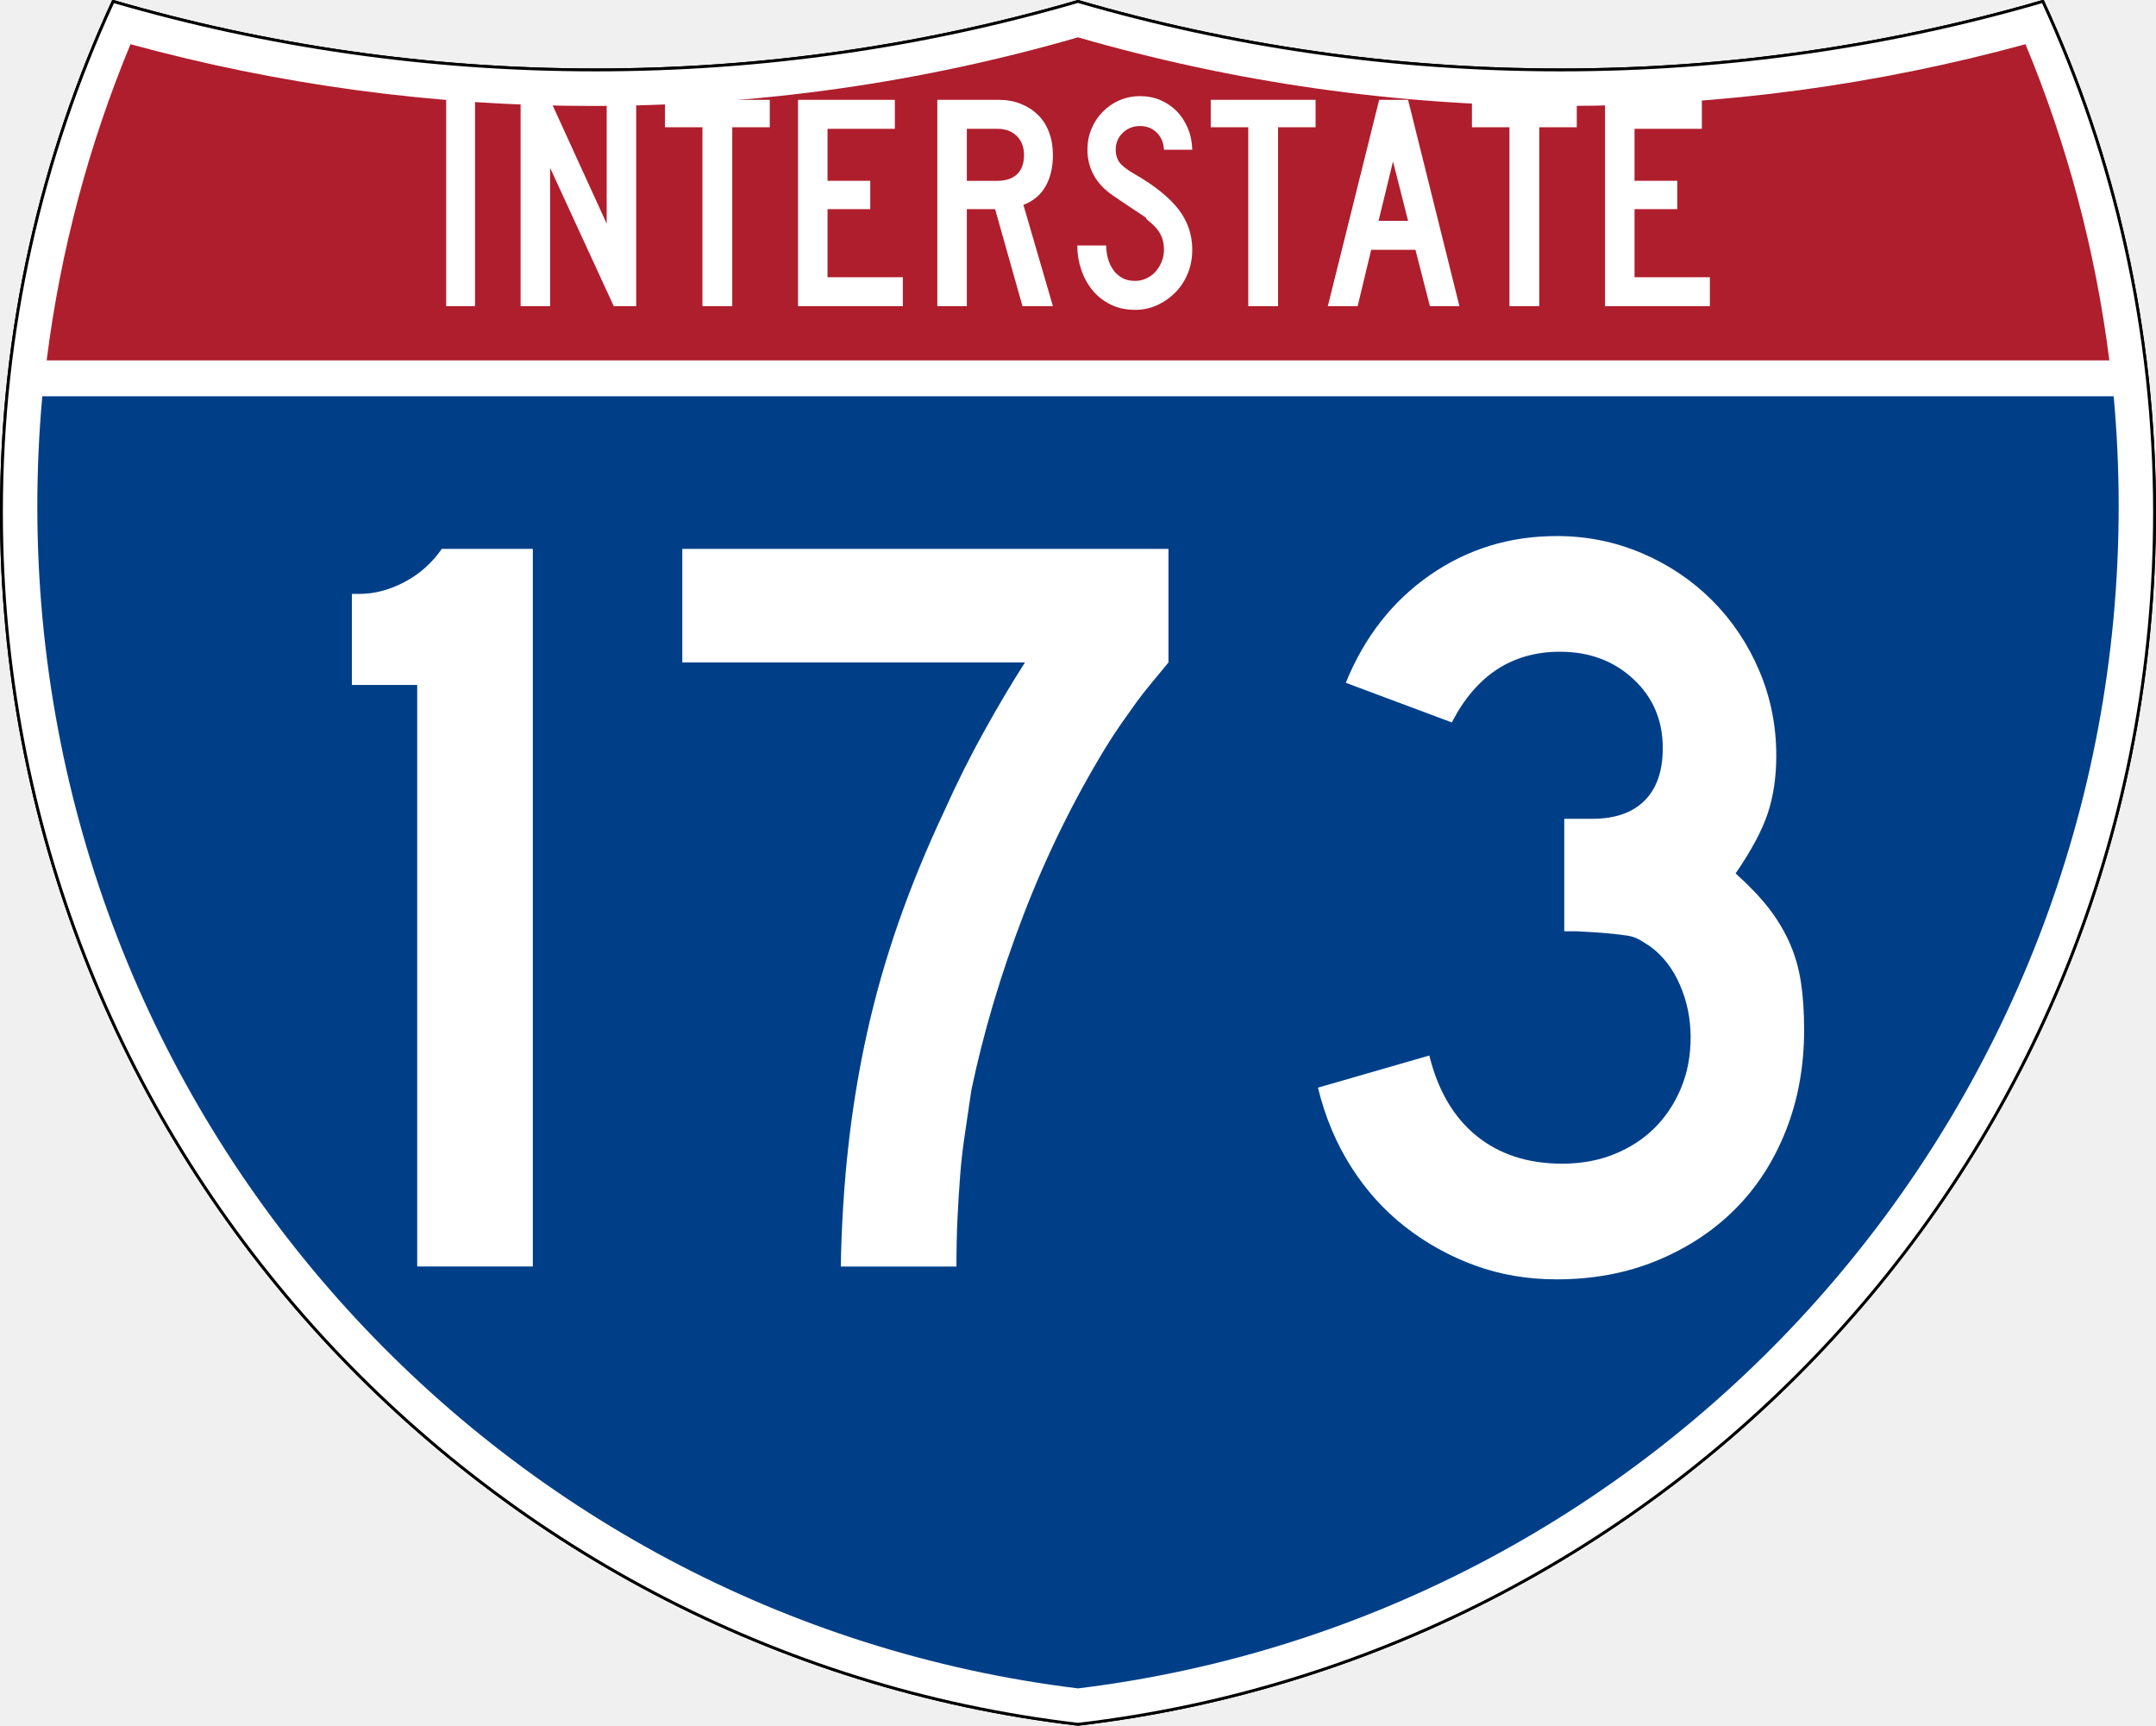
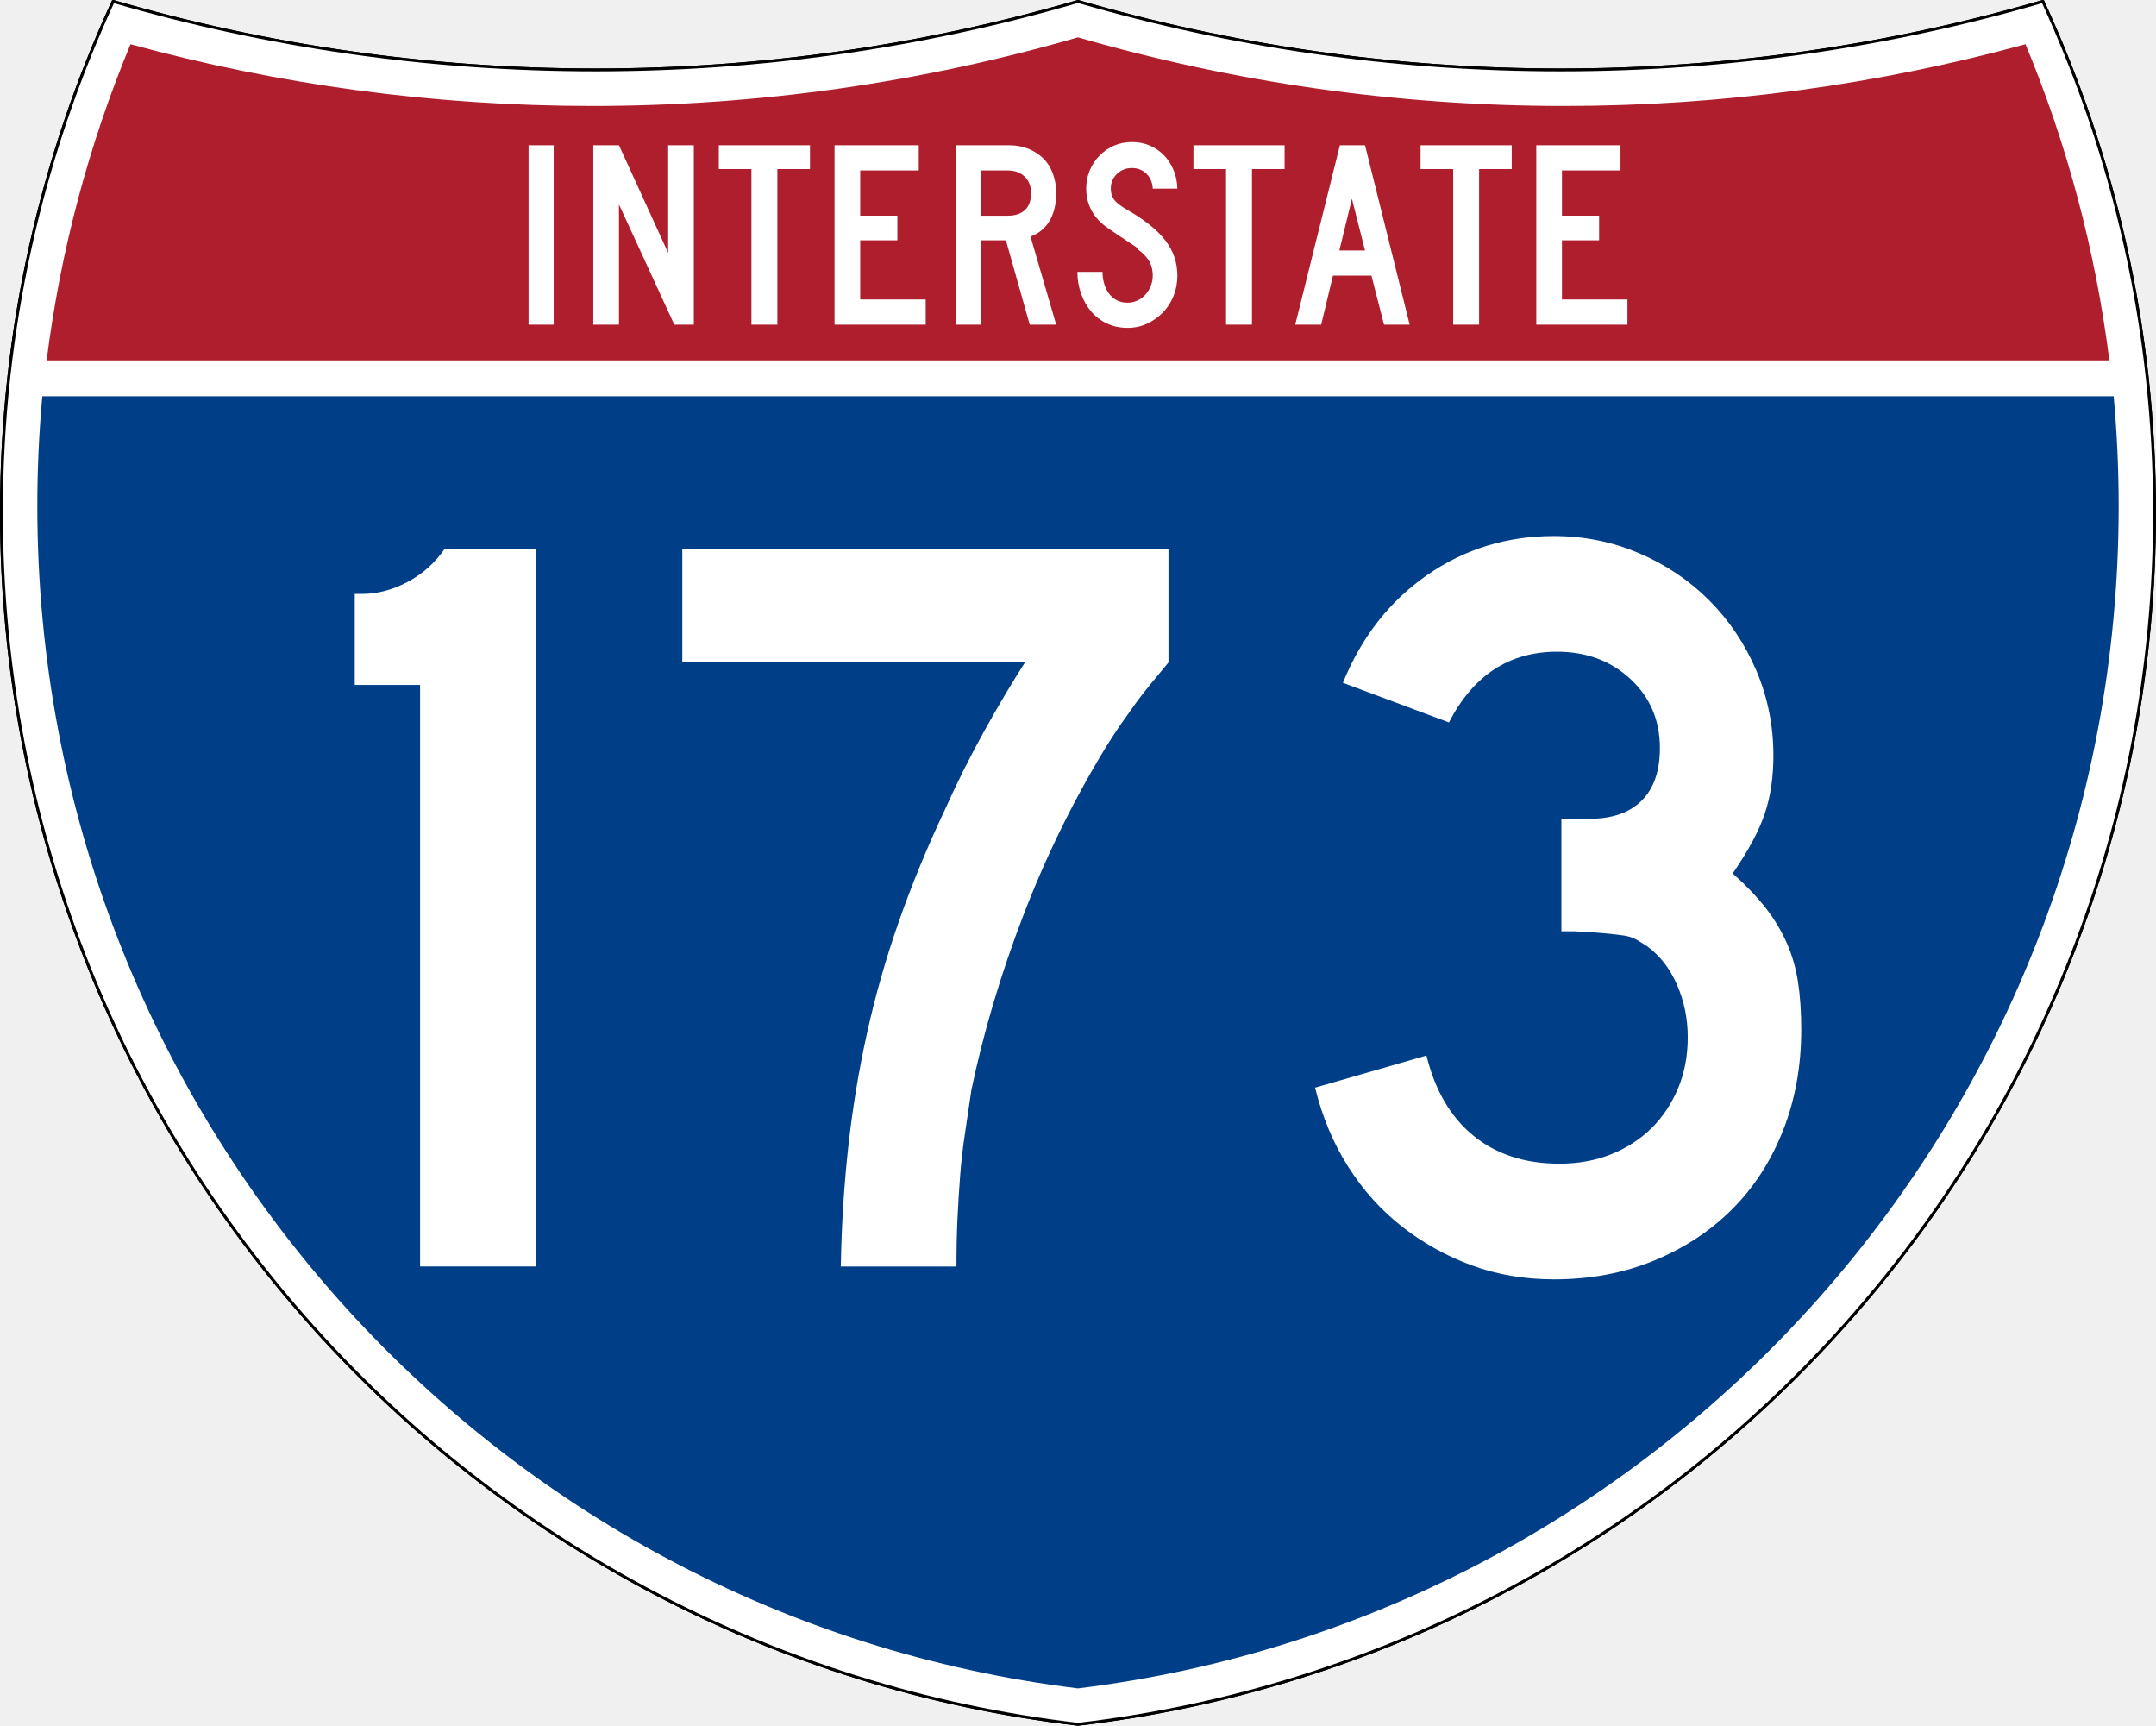
<svg xmlns="http://www.w3.org/2000/svg" width="751" height="601" viewBox="0 0 750 599.999" id="Layer_1" xml:space="preserve">
  <g transform="matrix(0.998668,0,0,0.99867,0.499334,0.398971)" id="g5" style="fill:#ffffff;fill-opacity:1;stroke:#000000;stroke-width:1;stroke-miterlimit:4;stroke-opacity:1;stroke-dasharray:none">
    <path d="M 38.915,0 C 92.236,15.525 148.625,23.85 206.958,23.85 265.291,23.85 321.679,15.525 375,4.883e-4 428.32,15.525 484.709,23.85 543.042,23.85 601.375,23.85 657.764,15.525 711.084,0 736.064,54.121 750,114.388 750,177.909 750,395.718 586.16,575.254 375,599.999 163.839,575.254 0,395.718 0,177.909 0,114.388 13.935,54.121 38.915,0 z" id="path7" style="fill:#ffffff;fill-opacity:1;stroke:#000000;stroke-width:1;stroke-miterlimit:4;stroke-opacity:1;stroke-dasharray:none" />
    <path d="M 38.915,0 C 92.236,15.525 148.625,23.85 206.958,23.85 265.291,23.85 321.679,15.525 375,4.883e-4 428.32,15.525 484.709,23.85 543.042,23.85 601.375,23.85 657.764,15.525 711.084,0 736.064,54.121 750,114.388 750,177.909 750,395.718 586.16,575.254 375,599.999 163.839,575.254 0,395.718 0,177.909 0,114.388 13.935,54.121 38.915,0 z" id="path9" style="fill:#ffffff;fill-opacity:1;stroke:#000000;stroke-width:1;stroke-linecap:round;stroke-linejoin:round;stroke-miterlimit:4;stroke-opacity:1;stroke-dasharray:none" />
  </g>
  <g transform="matrix(1.0056,0,0,1.01014,-2.10137,-3.70189)" id="g11" style="fill:#003f87;fill-opacity:1">
    <path d="m 15,177.909 c 0,-12.782 0.585,-25.427 1.729,-37.91 l 716.542,0 C 734.415,152.482 735,165.127 735,177.909 735,387.423 577.855,560.229 375,584.891 172.145,560.229 15,387.423 15,177.909 z" id="path13" style="fill:#003f87;fill-opacity:1" />
  </g>
  <g transform="matrix(1.00604,0,0,1.02708,-2.2645,-3.1523)" id="g15" style="fill:#af1e2d;fill-opacity:1">
    <path d="m 47.378,17.943 c 50.892,13.635 104.388,20.906 159.582,20.906 58.261,0 114.629,-8.101 168.04,-23.238 53.411,15.137 109.779,23.238 168.04,23.238 55.194,0 108.69,-7.271 159.581,-20.906 14.262,33.625 24.164,69.546 28.996,107.056 l -713.235,0 C 23.215,87.489 33.116,51.567 47.378,17.943 z" id="path17" style="fill:#af1e2d;fill-opacity:1" />
  </g>
-   <path fill="#fff" d="M108.869 112.812V50.416h8.741v62.395h-8.741zm50.701 0-19.25-41.814v41.814h-8.928V50.416h8.928l17.11 37.437V50.416h8.928v62.395h-6.789zm35.847-54.105v54.105h-9.019V58.706h-11.346v-8.29h31.712v8.29h-11.346zm19.889 54.105V50.416h29.294v8.756H224.234v15.736h12.927v8.569H224.234v20.582h22.784v8.753h-31.712zm67.899 0-8.278-29.335h-8.554v29.335h-8.928V50.416h18.6c2.418 0 4.634.404 6.649 1.211 2.015.807 3.751 1.925 5.208 3.354 1.457 1.429 2.573 3.183 3.347 5.262.775 2.079 1.162 4.361 1.162 6.845-0 3.725-.744 6.891-2.232 9.499-1.488 2.608-3.72 4.47-6.696 5.586l8.928 30.639h-9.207zm.465-45.724c-0-2.421-.744-4.346-2.232-5.773-1.488-1.428-3.441-2.141-5.859-2.141h-9.207v15.736h9.207c2.603 0 4.603-.667 5.998-2.002 1.395-1.335 2.093-3.274 2.093-5.819zm50.894 28.681c-0 2.546-.449 4.921-1.348 7.125-.899 2.203-2.138 4.112-3.719 5.727-1.581 1.614-3.41 2.903-5.487 3.865-2.077.962-4.325 1.444-6.743 1.444-2.728 0-5.177-.528-7.346-1.583-2.169-1.055-3.998-2.483-5.486-4.283-1.488-1.8-2.635-3.88-3.441-6.24-.806-2.36-1.209-4.812-1.209-7.356h8.741c-0 1.304.17 2.591.511 3.864.341 1.272.867 2.421 1.581 3.446.713 1.025 1.612 1.848 2.698 2.468 1.085.621 2.402.931 3.952.931 1.179 0 2.311-.248 3.396-.745 1.085-.496 2.015-1.179 2.79-2.049.775-.87 1.394-1.879 1.859-3.027.464-1.148.697-2.344.697-3.587-0-1.8-.372-3.398-1.115-4.794-.744-1.396-2.045-2.809-3.905-4.237-.31-.311-.434-.482-.372-.513.062-.031-.123-.202-.558-.512-.434-.31-1.349-.915-2.744-1.816-1.395-.901-3.674-2.437-6.835-4.608-2.541-1.739-4.447-3.773-5.719-6.102-1.271-2.328-1.907-4.889-1.907-7.682 0-2.236.403-4.331 1.209-6.286.806-1.955 1.937-3.678 3.394-5.168 1.457-1.49 3.146-2.654 5.069-3.493 1.922-.838 3.999-1.258 6.229-1.258 2.233 0 4.294.404 6.185 1.211 1.891.807 3.534 1.925 4.928 3.354 1.394 1.429 2.51 3.136 3.347 5.123.837 1.987 1.287 4.159 1.349 6.518h-8.557c-.123-2.173-.867-3.911-2.231-5.215-1.364-1.303-3.039-1.955-5.023-1.955-2.045 0-3.781.683-5.206 2.049-1.426 1.366-2.138 3.073-2.138 5.121-0 1.552.403 2.855 1.209 3.911.806 1.055 2.356 2.235 4.649 3.538 6.015 3.477 10.401 7.015 13.16 10.616 2.759 3.601 4.138 7.667 4.138 12.199zm25.956-37.062v54.105h-9.019V58.706h-11.346v-8.29H371.867v8.29h-11.346zm45.928 54.105-4.371-17.043h-13.393l-4.09 17.043h-9.022l15.53-62.395h8.744l15.53 62.395h-8.928zM395.289 69.042l-4.371 17.973h8.928l-4.558-17.973zm44.242-10.336v54.105h-9.019V58.706h-11.346v-8.29h31.712v8.29h-11.346zm19.889 54.105V50.416h29.294v8.756h-20.366v15.736h12.927v8.569h-12.927v20.582h22.784v8.753h-31.712z" transform="translate(375.000,70.500) scale(1.15) translate(-300.000,-81.614)" />
+   <path fill="#fff" d="M108.869 112.812V50.416h8.741v62.395h-8.741zm50.701 0-19.25-41.814v41.814h-8.928V50.416h8.928l17.11 37.437V50.416h8.928v62.395h-6.789zm35.847-54.105v54.105h-9.019V58.706h-11.346v-8.29h31.712v8.29h-11.346zm19.889 54.105V50.416h29.294v8.756H224.234v15.736h12.927v8.569H224.234v20.582h22.784v8.753h-31.712zm67.899 0-8.278-29.335h-8.554v29.335h-8.928V50.416h18.6c2.418 0 4.634.404 6.649 1.211 2.015.807 3.751 1.925 5.208 3.354 1.457 1.429 2.573 3.183 3.347 5.262.775 2.079 1.162 4.361 1.162 6.845-0 3.725-.744 6.891-2.232 9.499-1.488 2.608-3.72 4.47-6.696 5.586l8.928 30.639h-9.207zm.465-45.724c-0-2.421-.744-4.346-2.232-5.773-1.488-1.428-3.441-2.141-5.859-2.141h-9.207v15.736h9.207c2.603 0 4.603-.667 5.998-2.002 1.395-1.335 2.093-3.274 2.093-5.819zm50.894 28.681c-0 2.546-.449 4.921-1.348 7.125-.899 2.203-2.138 4.112-3.719 5.727-1.581 1.614-3.41 2.903-5.487 3.865-2.077.962-4.325 1.444-6.743 1.444-2.728 0-5.177-.528-7.346-1.583-2.169-1.055-3.998-2.483-5.486-4.283-1.488-1.8-2.635-3.88-3.441-6.24-.806-2.36-1.209-4.812-1.209-7.356h8.741c-0 1.304.17 2.591.511 3.864.341 1.272.867 2.421 1.581 3.446.713 1.025 1.612 1.848 2.698 2.468 1.085.621 2.402.931 3.952.931 1.179 0 2.311-.248 3.396-.745 1.085-.496 2.015-1.179 2.79-2.049.775-.87 1.394-1.879 1.859-3.027.464-1.148.697-2.344.697-3.587-0-1.8-.372-3.398-1.115-4.794-.744-1.396-2.045-2.809-3.905-4.237-.31-.311-.434-.482-.372-.513.062-.031-.123-.202-.558-.512-.434-.31-1.349-.915-2.744-1.816-1.395-.901-3.674-2.437-6.835-4.608-2.541-1.739-4.447-3.773-5.719-6.102-1.271-2.328-1.907-4.889-1.907-7.682 0-2.236.403-4.331 1.209-6.286.806-1.955 1.937-3.678 3.394-5.168 1.457-1.49 3.146-2.654 5.069-3.493 1.922-.838 3.999-1.258 6.229-1.258 2.233 0 4.294.404 6.185 1.211 1.891.807 3.534 1.925 4.928 3.354 1.394 1.429 2.51 3.136 3.347 5.123.837 1.987 1.287 4.159 1.349 6.518h-8.557c-.123-2.173-.867-3.911-2.231-5.215-1.364-1.303-3.039-1.955-5.023-1.955-2.045 0-3.781.683-5.206 2.049-1.426 1.366-2.138 3.073-2.138 5.121-0 1.552.403 2.855 1.209 3.911.806 1.055 2.356 2.235 4.649 3.538 6.015 3.477 10.401 7.015 13.16 10.616 2.759 3.601 4.138 7.667 4.138 12.199zm25.956-37.062v54.105h-9.019V58.706h-11.346v-8.29H371.867v8.29h-11.346zm45.928 54.105-4.371-17.043h-13.393l-4.09 17.043h-9.022l15.53-62.395h8.744l15.53 62.395h-8.928zM395.289 69.042l-4.371 17.973h8.928l-4.558-17.973zm44.242-10.336v54.105h-9.019V58.706h-11.346v-8.29h31.712v8.29h-11.346zm19.889 54.105V50.416h29.294v8.756h-20.366v15.736h12.927v8.569h-12.927v20.582h22.784v8.753h-31.712z" transform="translate(75.000,0)" />
  <g transform="translate(375.000,315.000) scale(1) translate(-375.000,-315.000)">
-     <path fill="#fff" d="M 291.254,440.389 L 291.254,238.119 L 268.529,238.119 L 268.529,206.459 L 271.132,206.459 C 276.346,206.46 281.56,205.094 286.775,202.361 C 291.989,199.629 296.335,195.778 299.814,190.806 L 331.473,190.806 L 331.473,440.389 L 291.254,440.389 z " transform="translate(-146.122,0)" />
+     <path fill="#fff" d="M 291.254,440.389 L 291.254,238.119 L 268.529,238.119 L 268.529,206.459 L 271.132,206.459 C 276.346,206.46 281.56,205.094 286.775,202.361 C 291.989,199.629 296.335,195.778 299.814,190.806 L 331.473,190.806 L 331.473,440.389 L 291.254,440.389 z " transform="translate(-145.122,0)" />
    <path fill="#fff" d="M 384.56,230.299 C 382.324,233.027 380.274,235.509 378.41,237.745 C 376.545,239.981 374.806,242.216 373.192,244.452 C 371.578,246.688 369.903,249.047 368.167,251.529 C 366.432,254.011 364.567,256.866 362.574,260.094 C 351.403,278.473 341.908,297.844 334.087,318.207 C 326.265,338.571 320.24,358.81 316.012,378.924 C 315.269,384.138 314.526,389.166 313.784,394.009 C 313.041,398.852 312.482,403.695 312.107,408.537 C 311.731,413.38 311.421,418.348 311.175,423.441 C 310.928,428.534 310.805,434.184 310.805,440.391 L 270.574,440.391 C 270.824,425.984 271.694,412.077 273.183,398.67 C 274.672,385.263 276.844,372.103 279.697,359.189 C 282.55,346.275 286.213,333.424 290.684,320.635 C 295.155,307.846 300.494,294.869 306.701,281.705 C 310.922,272.27 315.517,263.08 320.485,254.138 C 325.453,245.195 330.172,237.249 334.644,230.299 L 215.44,230.299 L 215.44,190.806 L 384.56,190.806 L 384.56,230.299 L 384.56,230.299 z " transform="translate(21.912,0)" />
-     <path fill="#fff" d="M 381.567,358.062 C 381.566,370.726 379.456,382.397 375.235,393.075 C 371.013,403.754 365.115,412.88 357.54,420.455 C 349.965,428.03 340.901,433.99 330.348,438.337 C 319.795,442.683 308.186,444.856 295.523,444.856 C 285.337,444.856 275.837,443.242 267.023,440.014 C 258.209,436.785 250.138,432.316 242.81,426.605 C 235.481,420.895 229.21,413.941 223.996,405.745 C 218.782,397.549 214.932,388.361 212.446,378.183 L 251.188,367.009 C 254.174,379.172 259.64,388.483 267.586,394.94 C 275.532,401.397 285.466,404.625 297.387,404.625 C 304.086,404.625 310.168,403.507 315.633,401.272 C 321.097,399.036 325.754,395.995 329.604,392.149 C 333.454,388.303 336.496,383.71 338.732,378.371 C 340.968,373.032 342.086,367.134 342.086,360.677 C 342.086,354.22 340.843,348.134 338.357,342.42 C 335.871,336.706 332.396,332.234 327.933,329.006 C 326.44,328.013 325.134,327.206 324.016,326.584 C 322.898,325.963 321.532,325.529 319.918,325.283 C 318.304,325.036 316.193,324.788 313.586,324.538 C 310.979,324.288 307.315,324.042 302.594,323.799 L 298.126,323.799 L 298.126,283.568 L 298.126,284.682 L 299.24,284.682 L 299.99,284.682 L 307.811,284.682 C 315.761,284.682 321.847,282.572 326.068,278.35 C 330.289,274.129 332.4,268.043 332.4,260.093 C 332.4,250.408 328.986,242.399 322.158,236.067 C 315.329,229.735 306.822,226.569 296.637,226.569 C 280.002,226.569 267.459,234.766 259.009,251.158 L 222.131,237.369 C 228.588,221.477 238.336,208.998 251.375,199.934 C 264.414,190.87 279.13,186.338 295.523,186.338 C 305.951,186.338 315.822,188.326 325.136,192.301 C 334.45,196.276 342.584,201.74 349.537,208.693 C 356.491,215.647 361.953,223.779 365.924,233.089 C 369.895,242.399 371.881,252.272 371.881,262.708 C 371.881,270.158 370.888,276.863 368.903,282.823 C 366.917,288.784 363.192,295.736 357.728,303.678 C 362.449,307.899 366.299,311.935 369.278,315.785 C 372.256,319.635 374.677,323.67 376.542,327.892 C 378.406,332.113 379.71,336.645 380.452,341.488 C 381.195,346.33 381.566,351.855 381.567,358.062 L 381.567,358.062 z " transform="translate(246.026,0)" />
+     <path fill="#fff" d="M 381.567,358.062 C 381.566,370.726 379.456,382.397 375.235,393.075 C 371.013,403.754 365.115,412.88 357.54,420.455 C 349.965,428.03 340.901,433.99 330.348,438.337 C 319.795,442.683 308.186,444.856 295.523,444.856 C 285.337,444.856 275.837,443.242 267.023,440.014 C 258.209,436.785 250.138,432.316 242.81,426.605 C 235.481,420.895 229.21,413.941 223.996,405.745 C 218.782,397.549 214.932,388.361 212.446,378.183 L 251.188,367.009 C 254.174,379.172 259.64,388.483 267.586,394.94 C 275.532,401.397 285.466,404.625 297.387,404.625 C 304.086,404.625 310.168,403.507 315.633,401.272 C 321.097,399.036 325.754,395.995 329.604,392.149 C 333.454,388.303 336.496,383.71 338.732,378.371 C 340.968,373.032 342.086,367.134 342.086,360.677 C 342.086,354.22 340.843,348.134 338.357,342.42 C 335.871,336.706 332.396,332.234 327.933,329.006 C 326.44,328.013 325.134,327.206 324.016,326.584 C 322.898,325.963 321.532,325.529 319.918,325.283 C 318.304,325.036 316.193,324.788 313.586,324.538 C 310.979,324.288 307.315,324.042 302.594,323.799 L 298.126,323.799 L 298.126,283.568 L 298.126,284.682 L 299.24,284.682 L 299.99,284.682 L 307.811,284.682 C 315.761,284.682 321.847,282.572 326.068,278.35 C 330.289,274.129 332.4,268.043 332.4,260.093 C 332.4,250.408 328.986,242.399 322.158,236.067 C 315.329,229.735 306.822,226.569 296.637,226.569 C 280.002,226.569 267.459,234.766 259.009,251.158 L 222.131,237.369 C 228.588,221.477 238.336,208.998 251.375,199.934 C 264.414,190.87 279.13,186.338 295.523,186.338 C 305.951,186.338 315.822,188.326 325.136,192.301 C 334.45,196.276 342.584,201.74 349.537,208.693 C 356.491,215.647 361.953,223.779 365.924,233.089 C 369.895,242.399 371.881,252.272 371.881,262.708 C 371.881,270.158 370.888,276.863 368.903,282.823 C 366.917,288.784 363.192,295.736 357.728,303.678 C 362.449,307.899 366.299,311.935 369.278,315.785 C 372.256,319.635 374.677,323.67 376.542,327.892 C 378.406,332.113 379.71,336.645 380.452,341.488 C 381.195,346.33 381.566,351.855 381.567,358.062 L 381.567,358.062 z " transform="translate(245.026,0)" />
  </g>
</svg>
